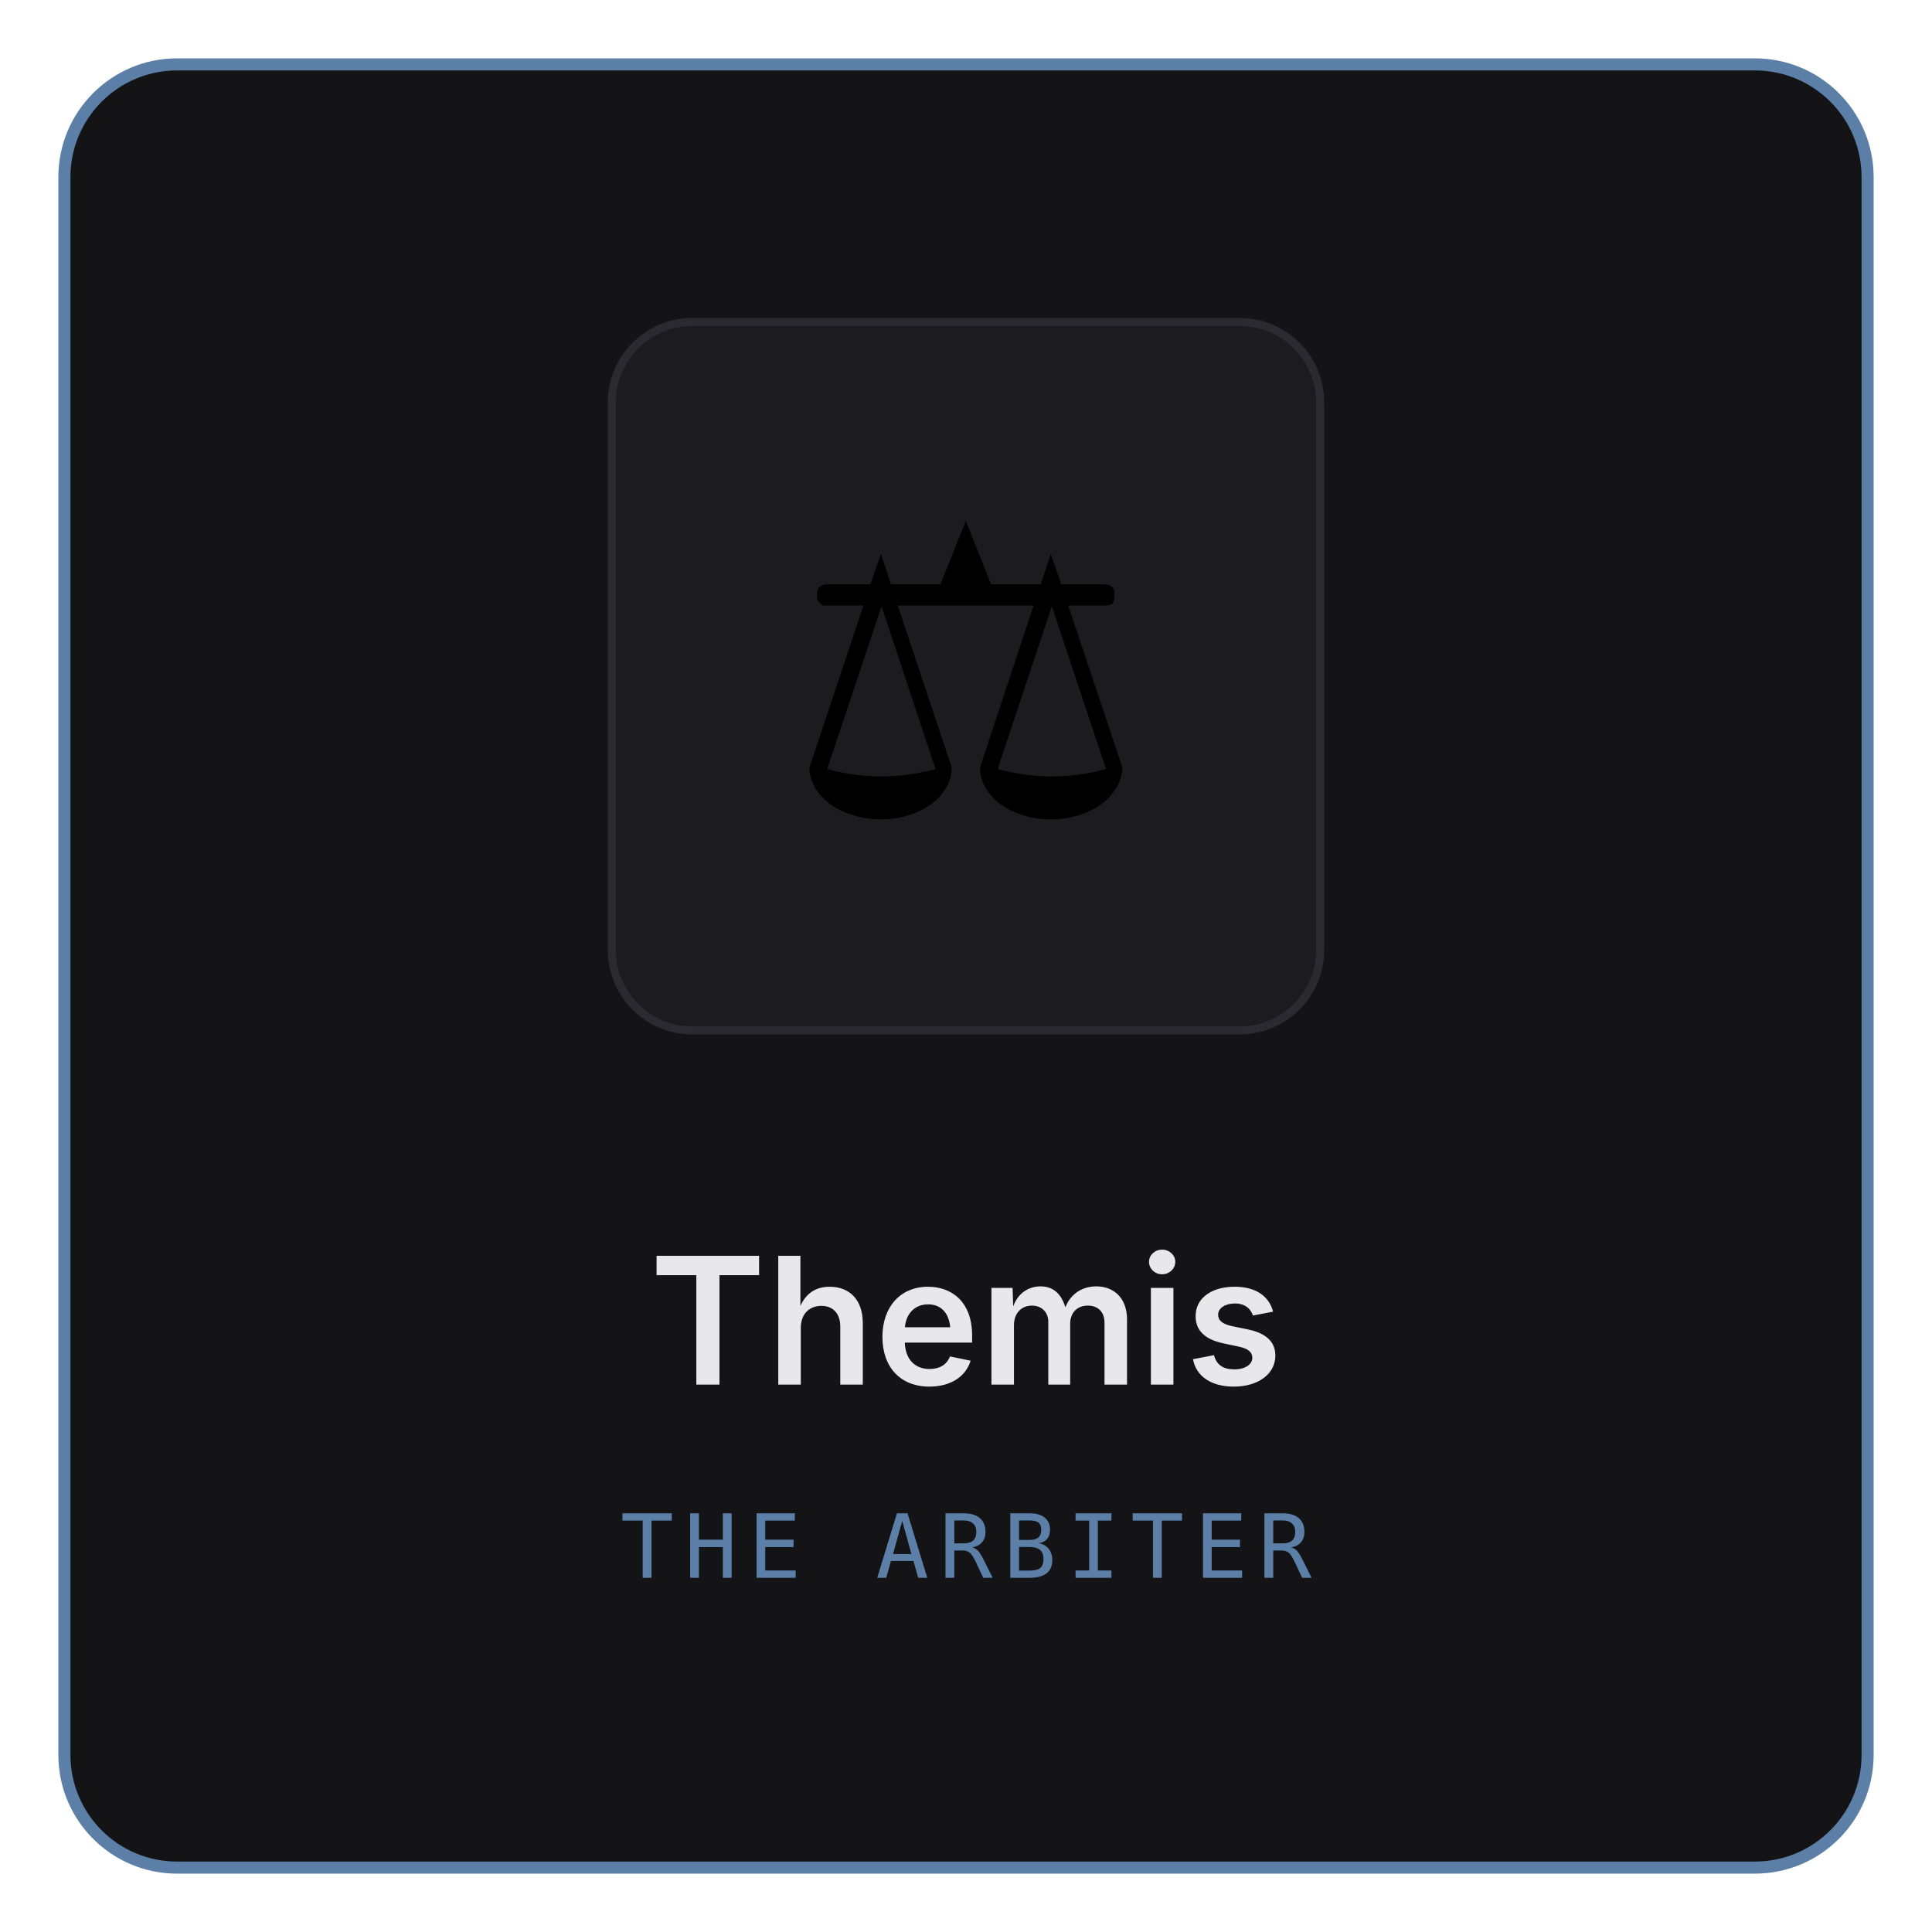
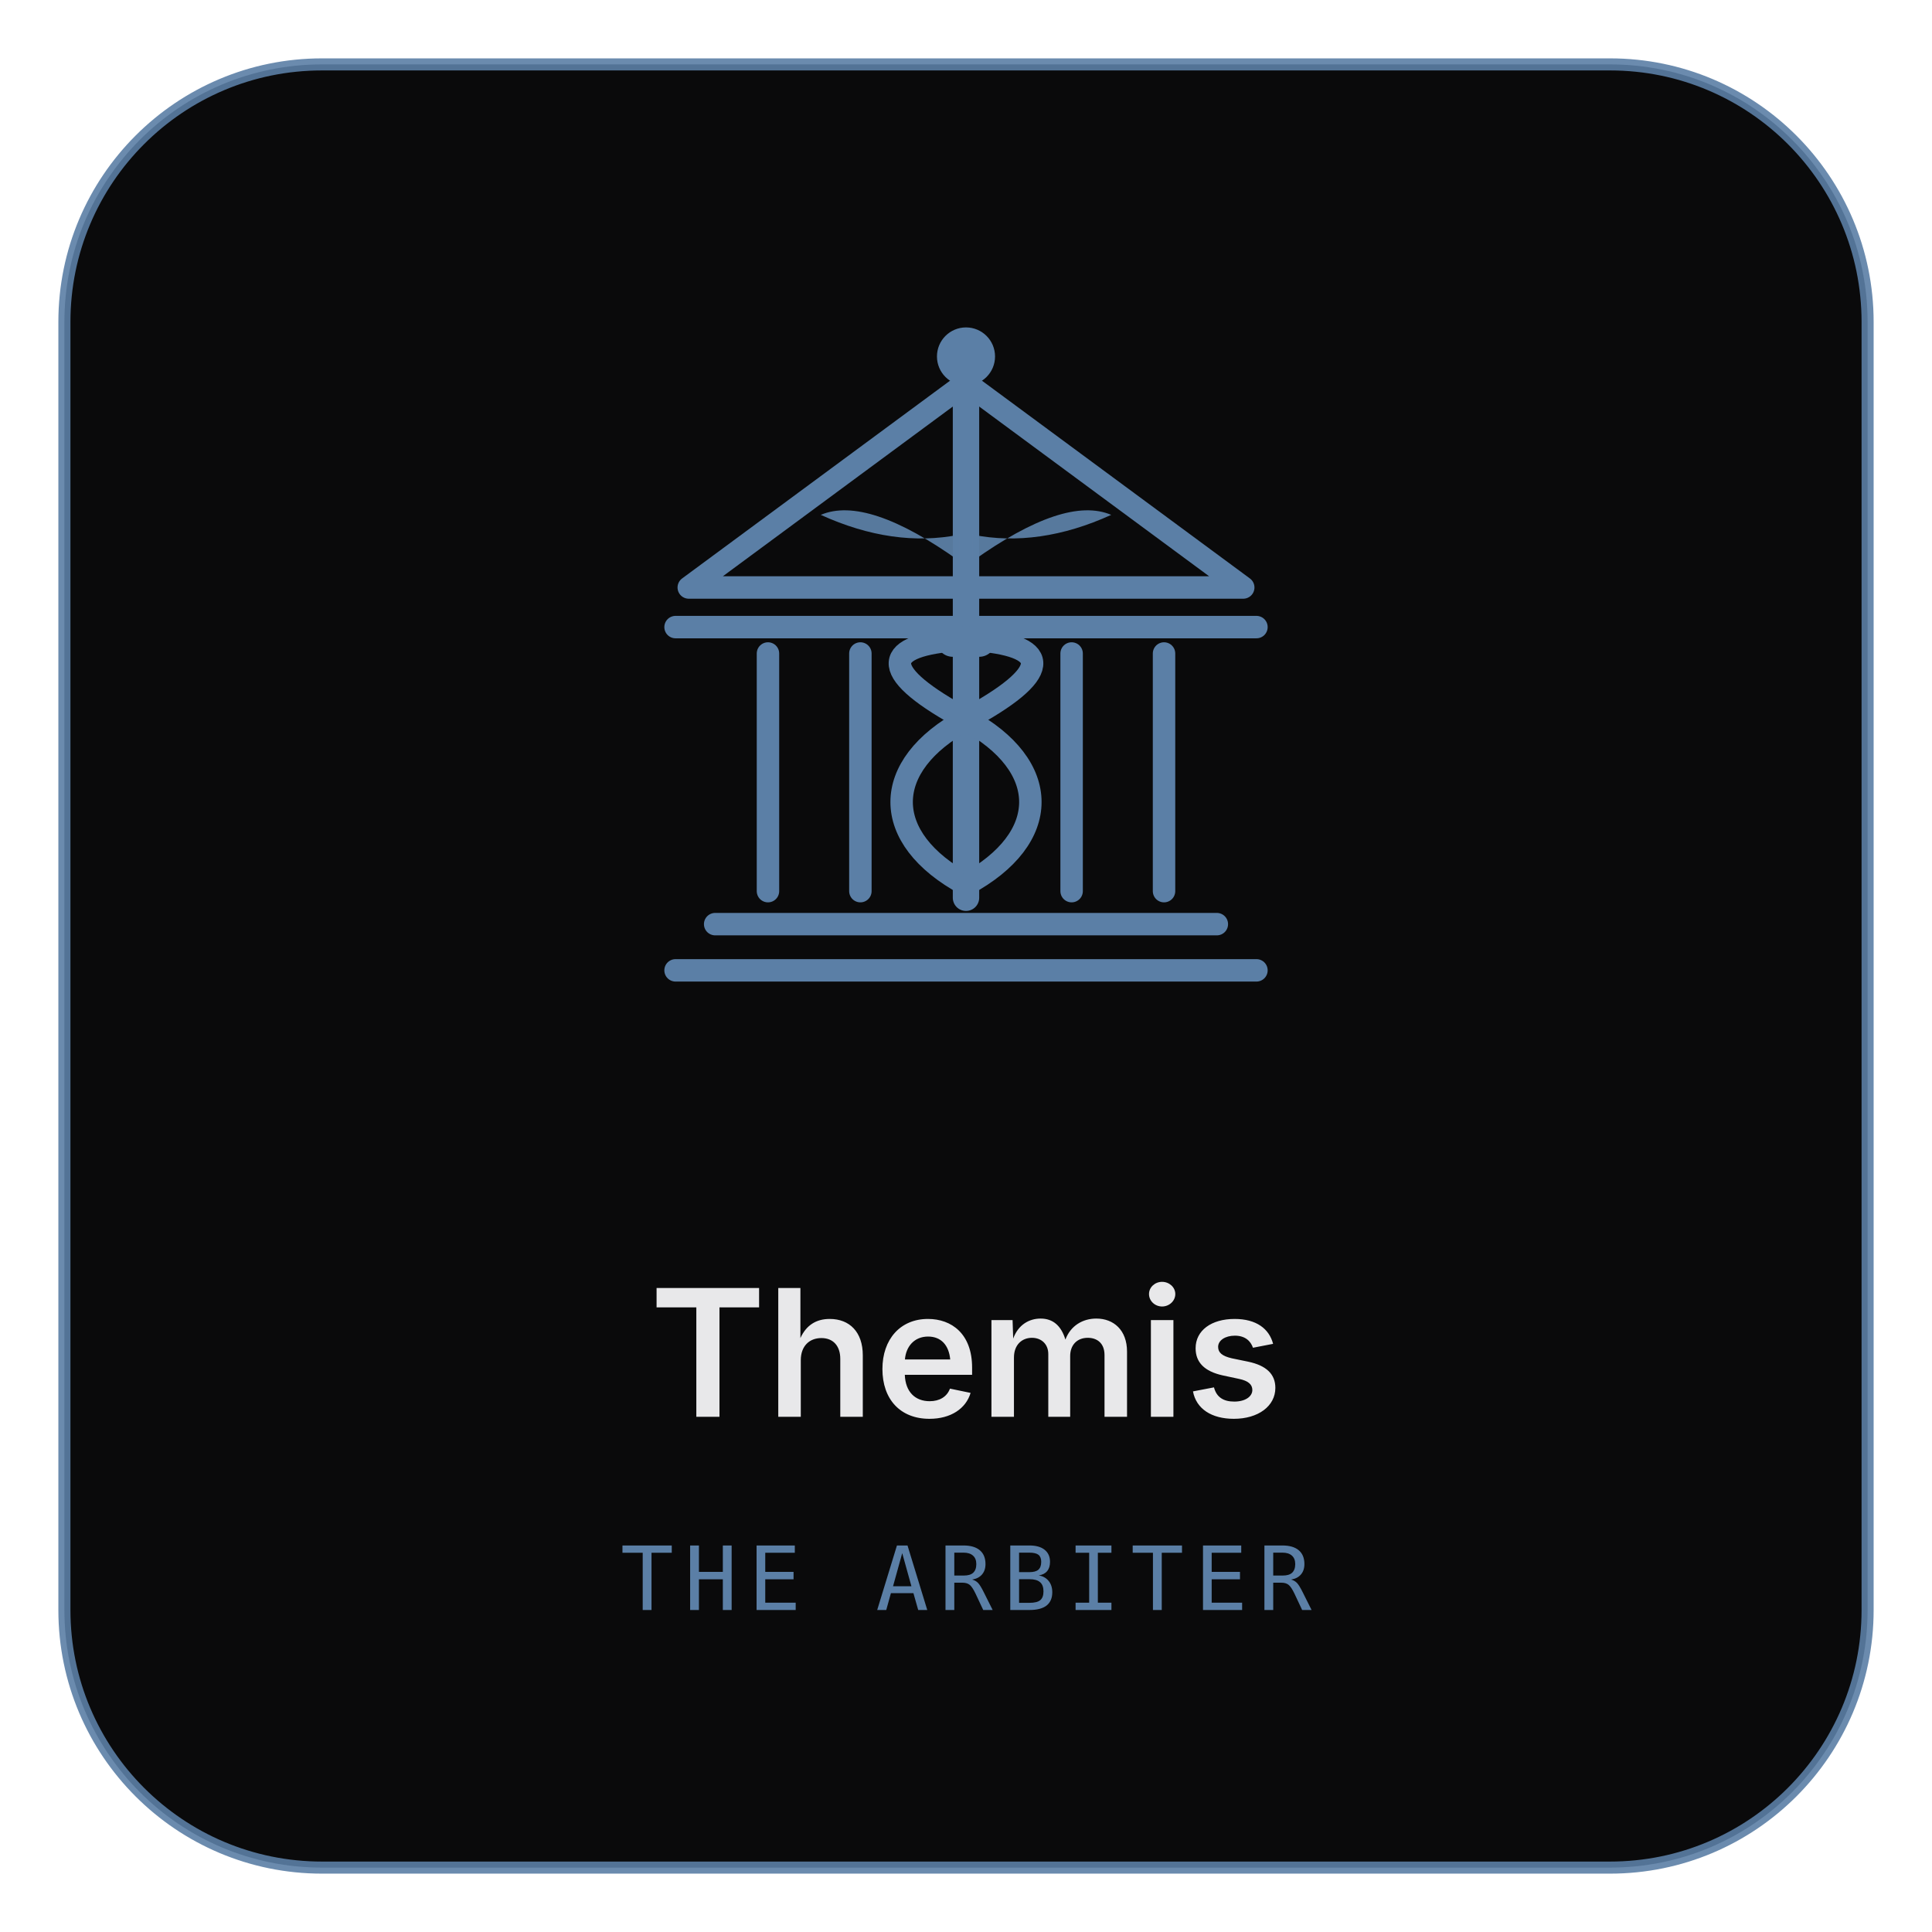
<svg xmlns="http://www.w3.org/2000/svg" viewBox="0 0 240 240" width="240" height="240" role="img" aria-label="Themis — The Arbiter">
-   <rect x="8" y="8" width="224" height="224" rx="14" fill="#141416" stroke="#5b7fa6" stroke-width="1.5" />
-   <rect x="76" y="40" width="88" height="88" rx="10" fill="#1c1c20" stroke="#2a2a30" stroke-width="1" />
-   <text x="120" y="84" font-size="50" text-anchor="middle" dominant-baseline="central">⚖️</text>
-   <text x="120" y="172" font-family="Inter, ui-sans-serif, system-ui, sans-serif" font-size="22" font-weight="600" fill="#e8e8ea" text-anchor="middle">Themis</text>
-   <text x="120" y="196" font-family="'JetBrains Mono', ui-monospace, 'SF Mono', Menlo, monospace" font-size="11" font-weight="500" letter-spacing="1.3" fill="#5b7fa6" text-anchor="middle">THE ARBITER</text>
+   <rect x="8" y="8" width="224" height="224" rx="32" fill="#0a0a0b" stroke="#5b7fa6" stroke-width="1.5" stroke-opacity="0.9" />
+   <g transform="translate(120 82) scale(0.82) translate(-60 -55)">
+     <g fill="none" stroke="#5b7fa6" stroke-width="3.4" stroke-linecap="round" stroke-linejoin="round">
+       <path d="M60,13 L102,44 L18,44 Z" />
+       <line x1="16" y1="50" x2="104" y2="50" />
+       <line x1="30" y1="54" x2="30" y2="90" />
+       <line x1="44" y1="54" x2="44" y2="90" />
+       <line x1="76" y1="54" x2="76" y2="90" />
+       <line x1="90" y1="54" x2="90" y2="90" />
+       <line x1="22" y1="95" x2="98" y2="95" />
+       <line x1="16" y1="102" x2="104" y2="102" />
+     </g>
+     <line x1="60" y1="13" x2="60" y2="91" stroke="#5b7fa6" stroke-width="4" stroke-linecap="round" />
+     <g fill="#5b7fa6" opacity="0.94">
+       <path d="M59,40 Q45,30 38,33 Q49,38 59,36 Z" />
+       <path d="M61,40 Q75,30 82,33 Q71,38 61,36 Z" />
+     </g>
+     <g fill="none" stroke="#5b7fa6" stroke-width="3.4" stroke-linecap="round" stroke-linejoin="round">
+       <path d="M60,89 C47,82 47,71 60,64 C73,57 73,53 62,52" />
+       <path d="M60,89 C73,82 73,71 60,64 C47,57 47,53 58,52" />
+     </g>
+     <g fill="#5b7fa6">
+       <circle cx="60" cy="9" r="4.4" />
+       <circle cx="62" cy="52" r="2.5" />
+       <circle cx="58" cy="52" r="2.5" />
+     </g>
+   </g>
+   <text x="120" y="176" font-family="Inter, ui-sans-serif, system-ui, sans-serif" font-size="22" font-weight="600" fill="#e8e8ea" text-anchor="middle">Themis</text>
+   <text x="120" y="200" font-family="'JetBrains Mono', ui-monospace, 'SF Mono', Menlo, monospace" font-size="11" font-weight="500" letter-spacing="1.3" fill="#5b7fa6" text-anchor="middle">THE ARBITER</text>
</svg>
